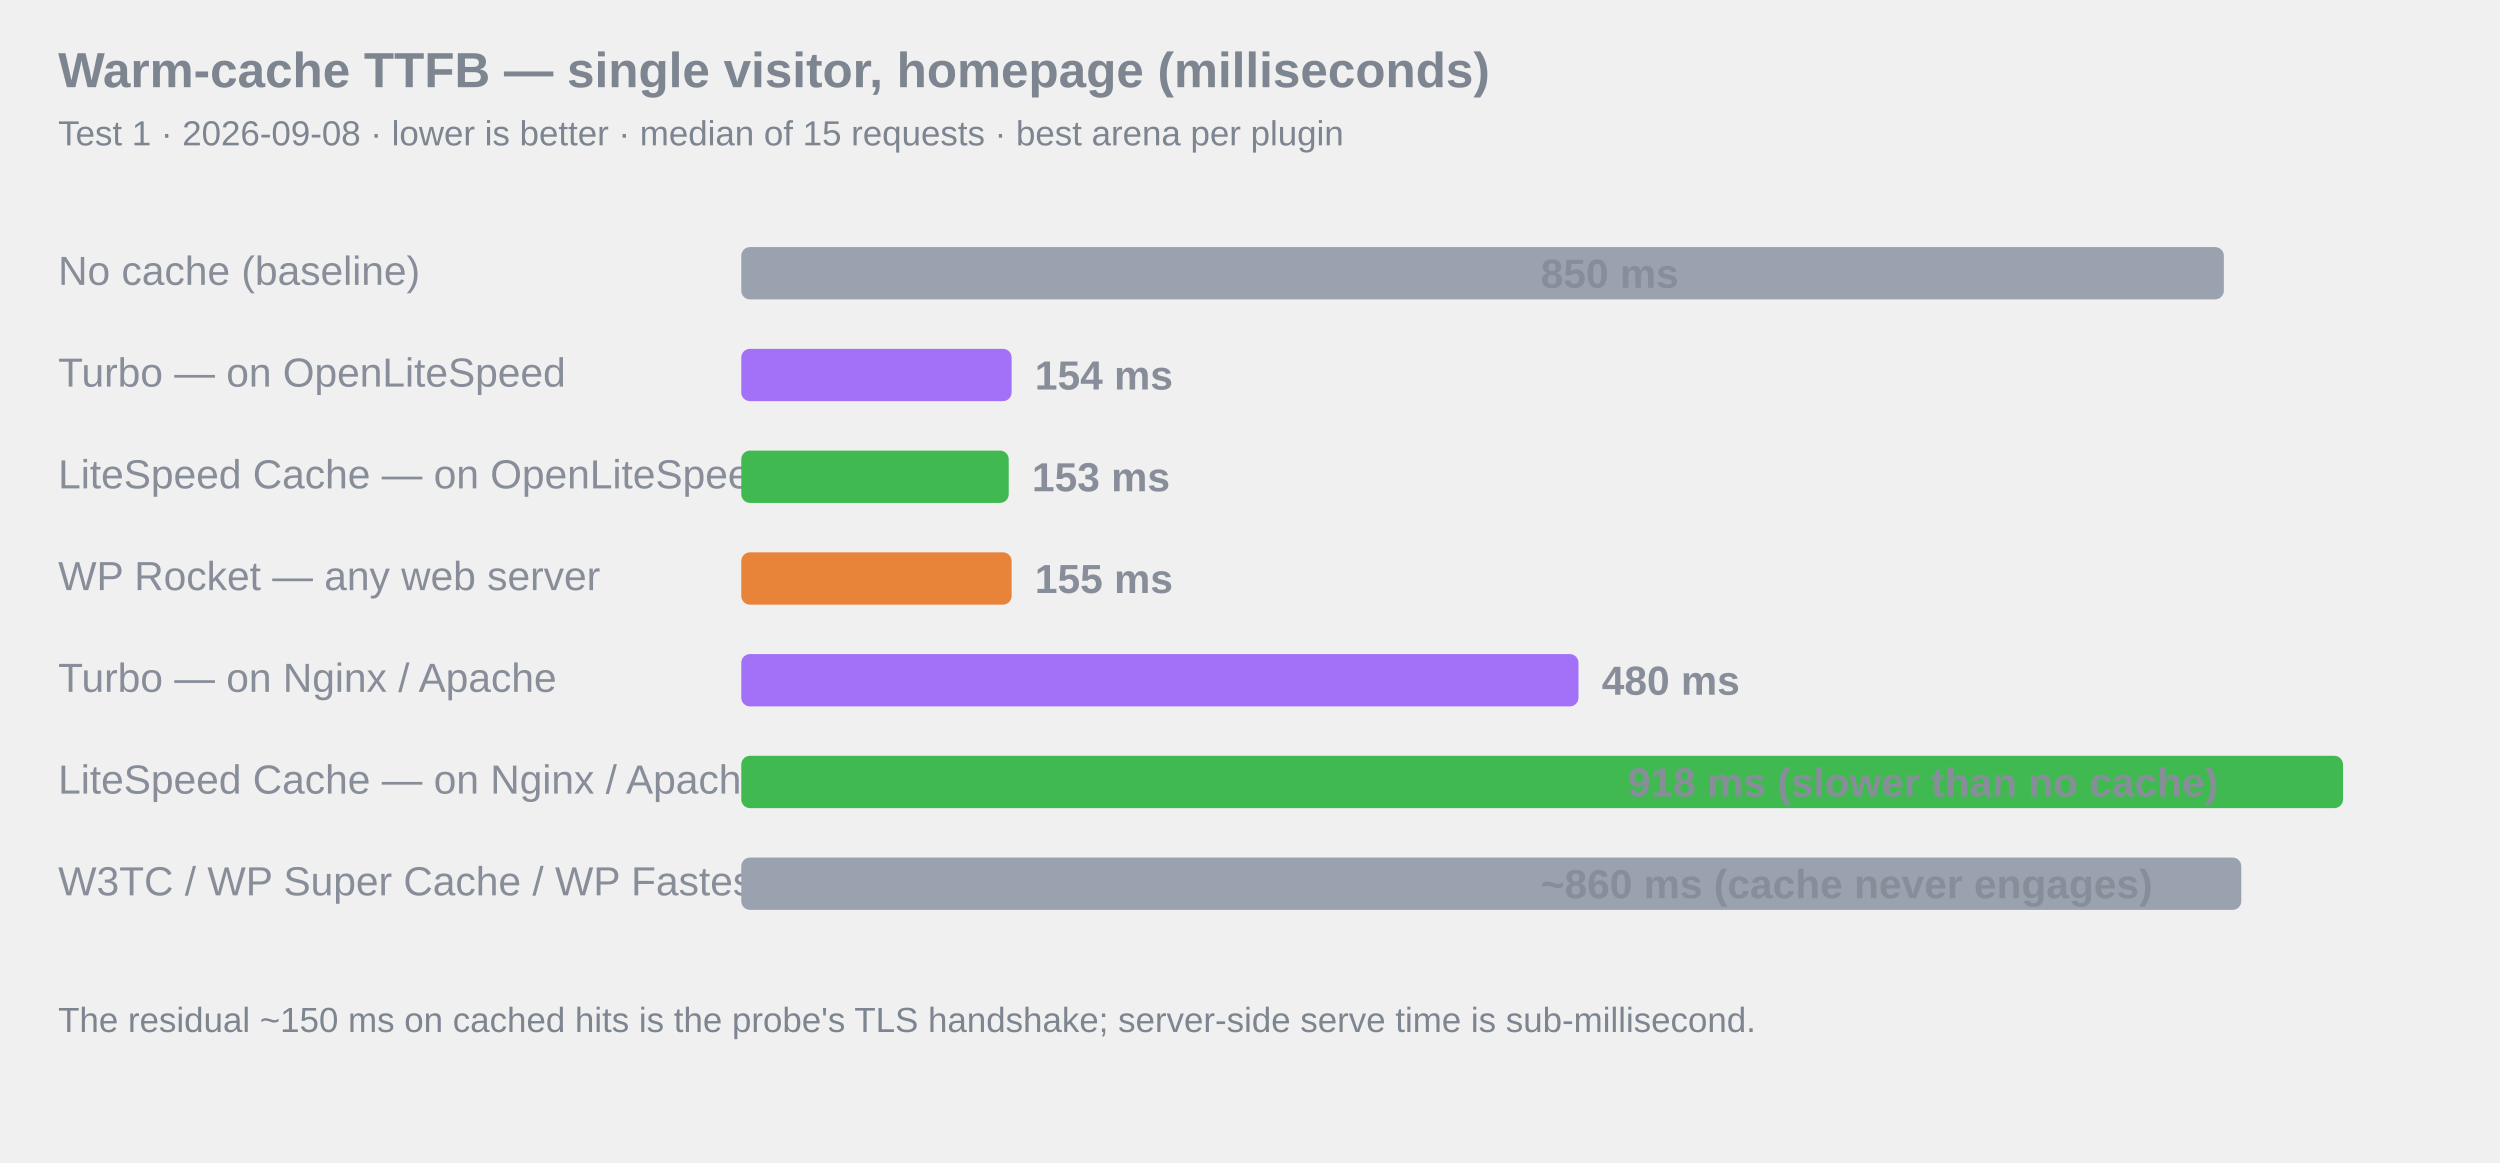
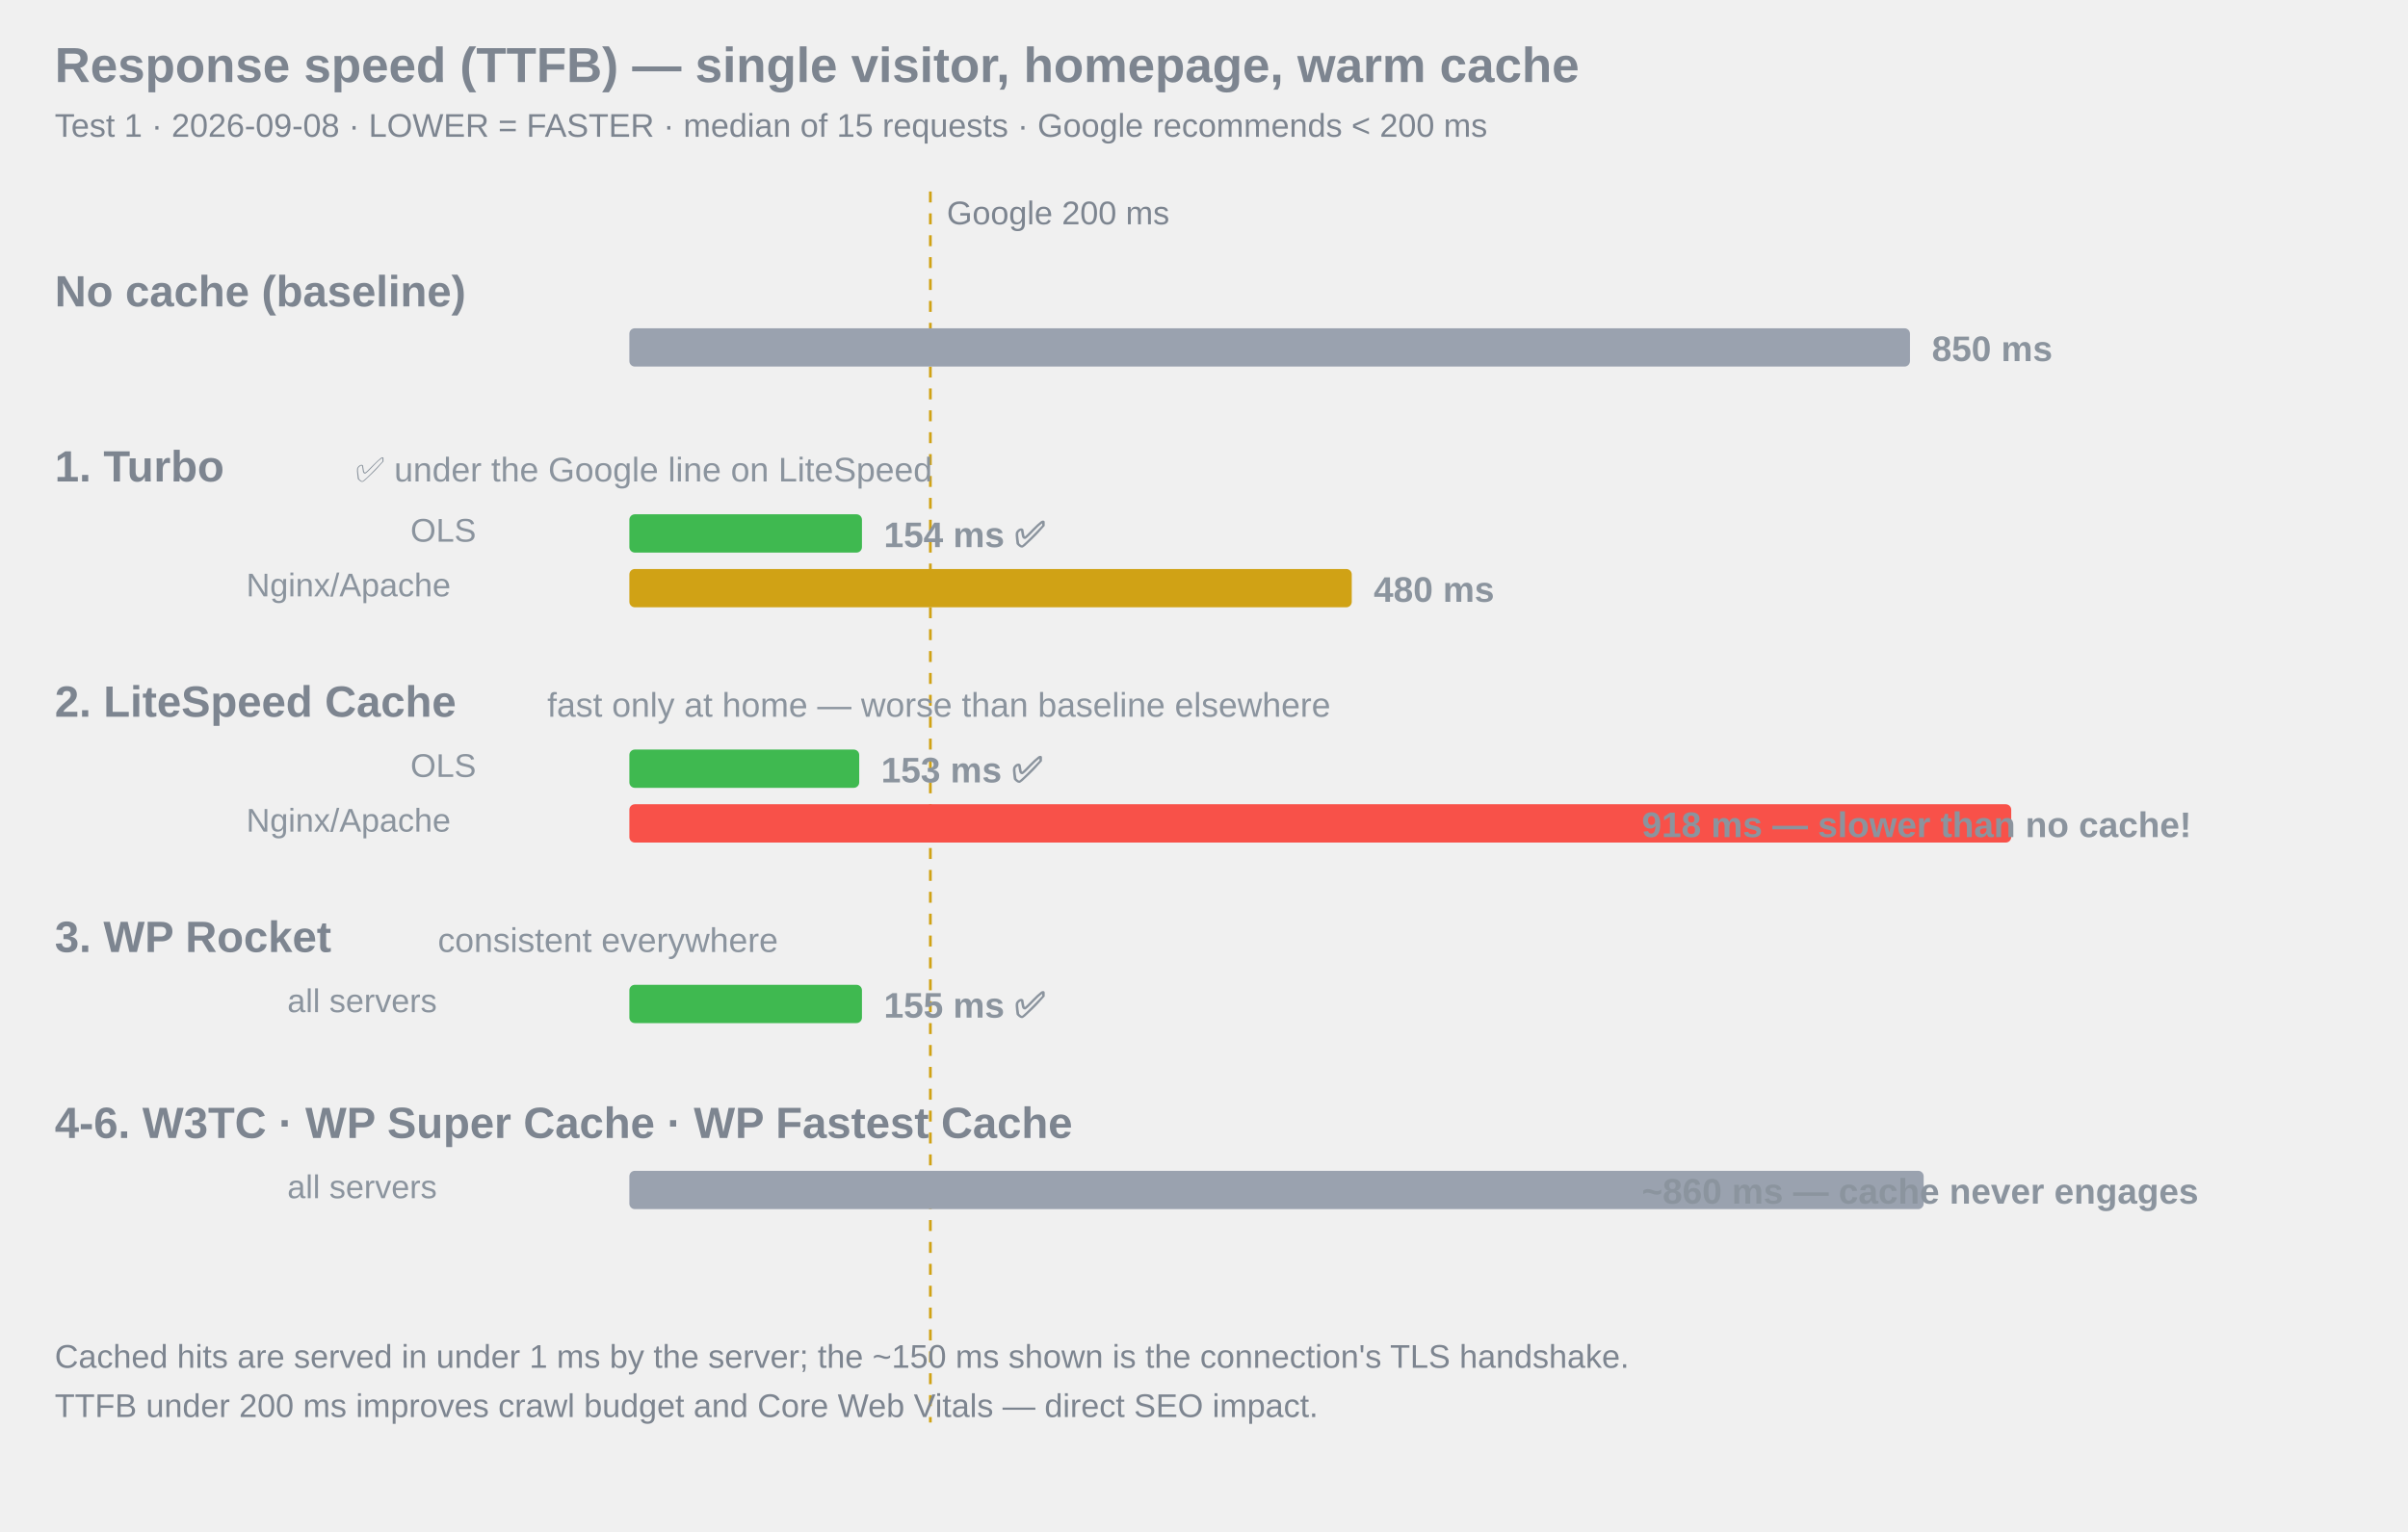
- <svg xmlns="http://www.w3.org/2000/svg" viewBox="0 0 860 400" font-family="Segoe UI, Tahoma, Arial, sans-serif">
+ <svg xmlns="http://www.w3.org/2000/svg" viewBox="0 0 880 560" font-family="Segoe UI, Tahoma, Arial, sans-serif">
  <style>
-     .lbl { font-size: 14px; fill: #888e99; }
-     .val { font-size: 14px; font-weight: 600; fill: #888e99; }
-     .hdr { font-size: 17px; font-weight: 700; fill: #7d8590; }
-     .sub { font-size: 12px; fill: #7d8590; }
-     .base { fill: #9aa2af; }
-     .lsc  { fill: #3fb950; }
-     .rkt  { fill: #e8833a; }
-     .trb  { fill: #a371f7; }
+     .plug { font-size: 16px; font-weight: 700; fill: #7d8590; }
+     .note { font-size: 12.5px; fill: #8b949e; }
+     .srv  { font-size: 12px; fill: #8b949e; }
+     .val  { font-size: 13px; font-weight: 700; fill: #8b949e; }
+     .hdr  { font-size: 18px; font-weight: 700; fill: #7d8590; }
+     .sub  { font-size: 12px; fill: #7d8590; }
+     .good { fill: #3fb950; } .mid { fill: #d0a215; } .bad { fill: #f85149; } .bse { fill: #9aa2af; }
  </style>
-   <text x="20" y="30" class="hdr">Warm-cache TTFB — single visitor, homepage (milliseconds)</text>
-   <text x="20" y="50" class="sub">Test 1 · 2026-09-08 · lower is better · median of 15 requests · best arena per plugin</text>
-   <text x="20" y="98" class="lbl">No cache (baseline)</text>
-   <rect x="255" y="85" width="510" height="18" rx="3" class="base" />
-   <text x="530" y="99" class="val" fill="#fff">850 ms</text>
-   <text x="20" y="133" class="lbl">Turbo — on OpenLiteSpeed</text>
-   <rect x="255" y="120" width="93" height="18" rx="3" class="trb" />
-   <text x="356" y="134" class="val">154 ms</text>
-   <text x="20" y="168" class="lbl">LiteSpeed Cache — on OpenLiteSpeed</text>
-   <rect x="255" y="155" width="92" height="18" rx="3" class="lsc" />
-   <text x="355" y="169" class="val">153 ms</text>
-   <text x="20" y="203" class="lbl">WP Rocket — any web server</text>
-   <rect x="255" y="190" width="93" height="18" rx="3" class="rkt" />
-   <text x="356" y="204" class="val">155 ms</text>
-   <text x="20" y="238" class="lbl">Turbo — on Nginx / Apache</text>
-   <rect x="255" y="225" width="288" height="18" rx="3" class="trb" />
-   <text x="551" y="239" class="val">480 ms</text>
-   <text x="20" y="273" class="lbl">LiteSpeed Cache — on Nginx / Apache</text>
-   <rect x="255" y="260" width="551" height="18" rx="3" class="lsc" />
-   <text x="560" y="274" class="val" fill="#fff">918 ms (slower than no cache)</text>
-   <text x="20" y="308" class="lbl">W3TC / WP Super Cache / WP Fastest Cache (as installed)</text>
-   <rect x="255" y="295" width="516" height="18" rx="3" class="base" />
-   <text x="530" y="309" class="val" fill="#fff">~860 ms (cache never engages)</text>
-   <text x="20" y="355" class="sub">The residual ~150 ms on cached hits is the probe's TLS handshake; server-side serve time is sub-millisecond.</text>
+   <text x="20" y="30" class="hdr">Response speed (TTFB) — single visitor, homepage, warm cache</text>
+   <text x="20" y="50" class="sub">Test 1 · 2026-09-08 · LOWER = FASTER · median of 15 requests · Google recommends &lt; 200 ms</text>
+   <line x1="340" y1="70" x2="340" y2="520" stroke="#d0a215" stroke-dasharray="4 4" stroke-width="1" />
+   <text x="346" y="82" class="sub" fill="#d0a215">Google 200 ms</text>
+   <text x="20" y="112" class="plug" fill="#9aa2af">No cache (baseline)</text>
+   <rect x="230" y="120" width="468" height="14" rx="2" class="bse" />
+   <text x="706" y="132" class="val">850 ms</text>
+   <text x="20" y="176" class="plug" fill="#a371f7">1. Turbo</text>
+   <text x="130" y="176" class="note">✅ under the Google line on LiteSpeed</text>
+   <text x="150" y="198" class="srv">OLS</text>
+   <rect x="230" y="188" width="85" height="14" rx="2" class="good" />
+   <text x="323" y="200" class="val">154 ms ✅</text>
+   <text x="90" y="218" class="srv">Nginx/Apache</text>
+   <rect x="230" y="208" width="264" height="14" rx="2" class="mid" />
+   <text x="502" y="220" class="val">480 ms</text>
+   <text x="20" y="262" class="plug">2. LiteSpeed Cache</text>
+   <text x="200" y="262" class="note">fast only at home — worse than baseline elsewhere</text>
+   <text x="150" y="284" class="srv">OLS</text>
+   <rect x="230" y="274" width="84" height="14" rx="2" class="good" />
+   <text x="322" y="286" class="val">153 ms ✅</text>
+   <text x="90" y="304" class="srv">Nginx/Apache</text>
+   <rect x="230" y="294" width="505" height="14" rx="2" class="bad" />
+   <text x="600" y="306" class="val" fill="#fff">918 ms — slower than no cache!</text>
+   <text x="20" y="348" class="plug">3. WP Rocket</text>
+   <text x="160" y="348" class="note">consistent everywhere</text>
+   <text x="105" y="370" class="srv">all servers</text>
+   <rect x="230" y="360" width="85" height="14" rx="2" class="good" />
+   <text x="323" y="372" class="val">155 ms ✅</text>
+   <text x="20" y="416" class="plug">4-6. W3TC · WP Super Cache · WP Fastest Cache</text>
+   <text x="105" y="438" class="srv">all servers</text>
+   <rect x="230" y="428" width="473" height="14" rx="2" class="bse" />
+   <text x="600" y="440" class="val" fill="#fff">~860 ms — cache never engages</text>
+   <text x="20" y="500" class="sub">Cached hits are served in under 1 ms by the server; the ~150 ms shown is the connection's TLS handshake.</text>
+   <text x="20" y="518" class="sub">TTFB under 200 ms improves crawl budget and Core Web Vitals — direct SEO impact.</text>
</svg>
